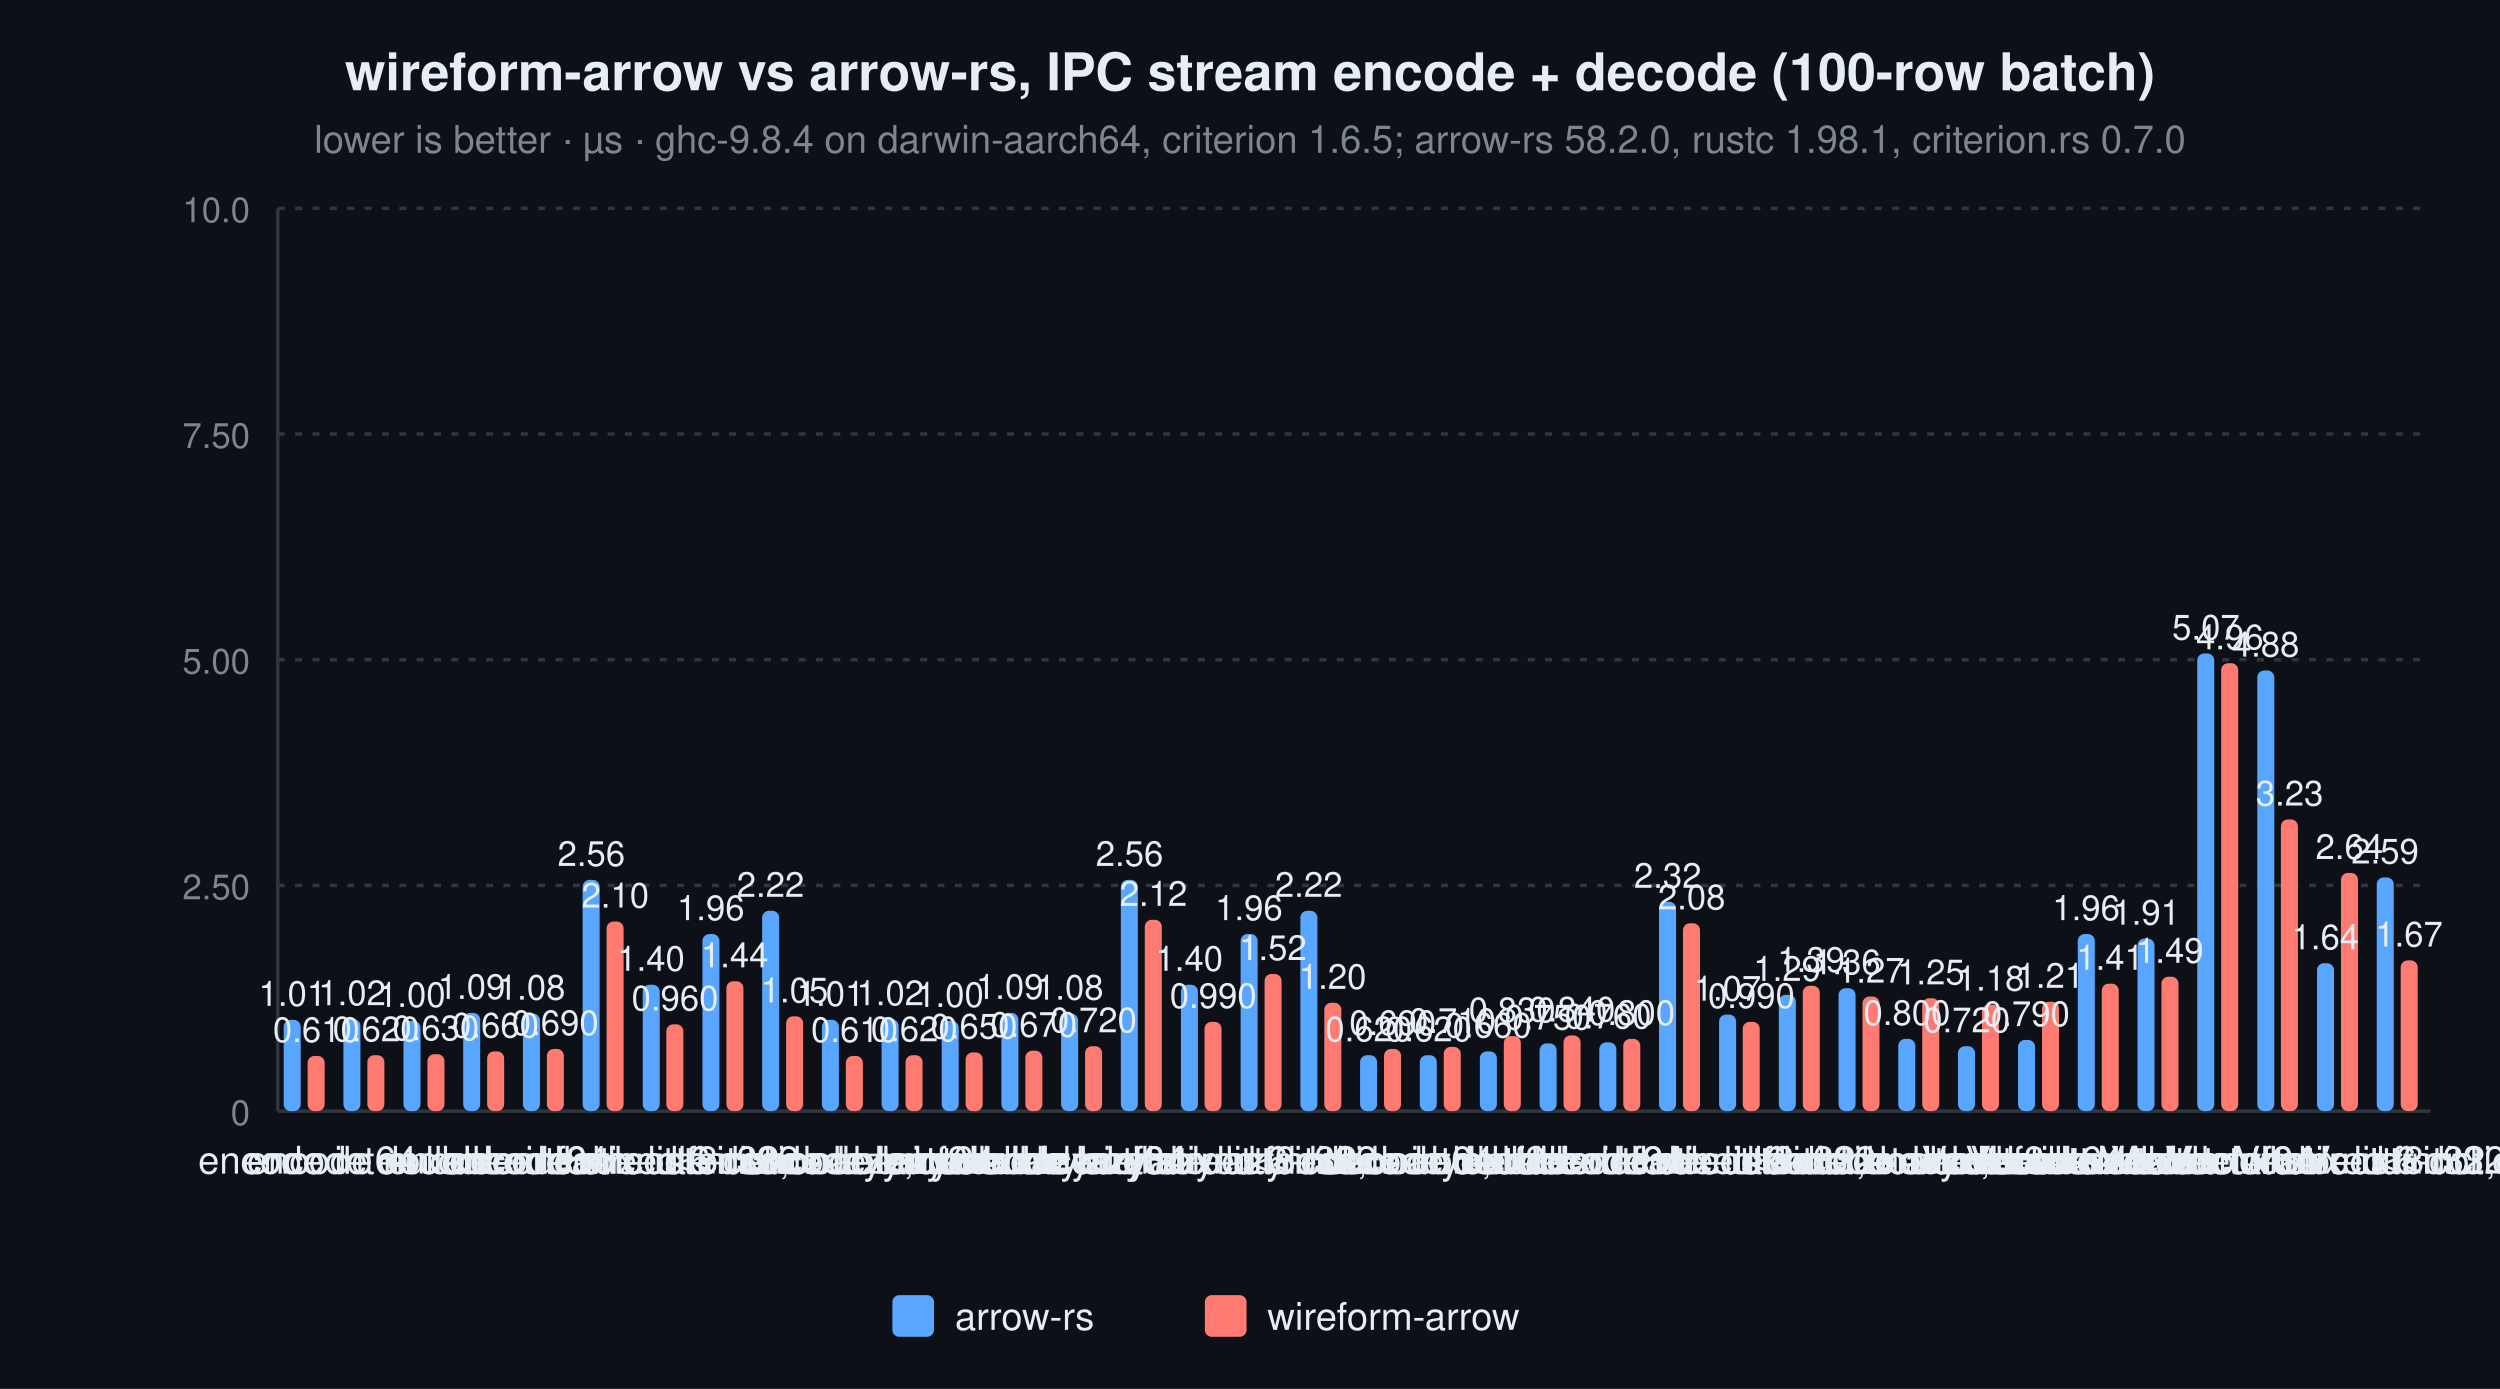
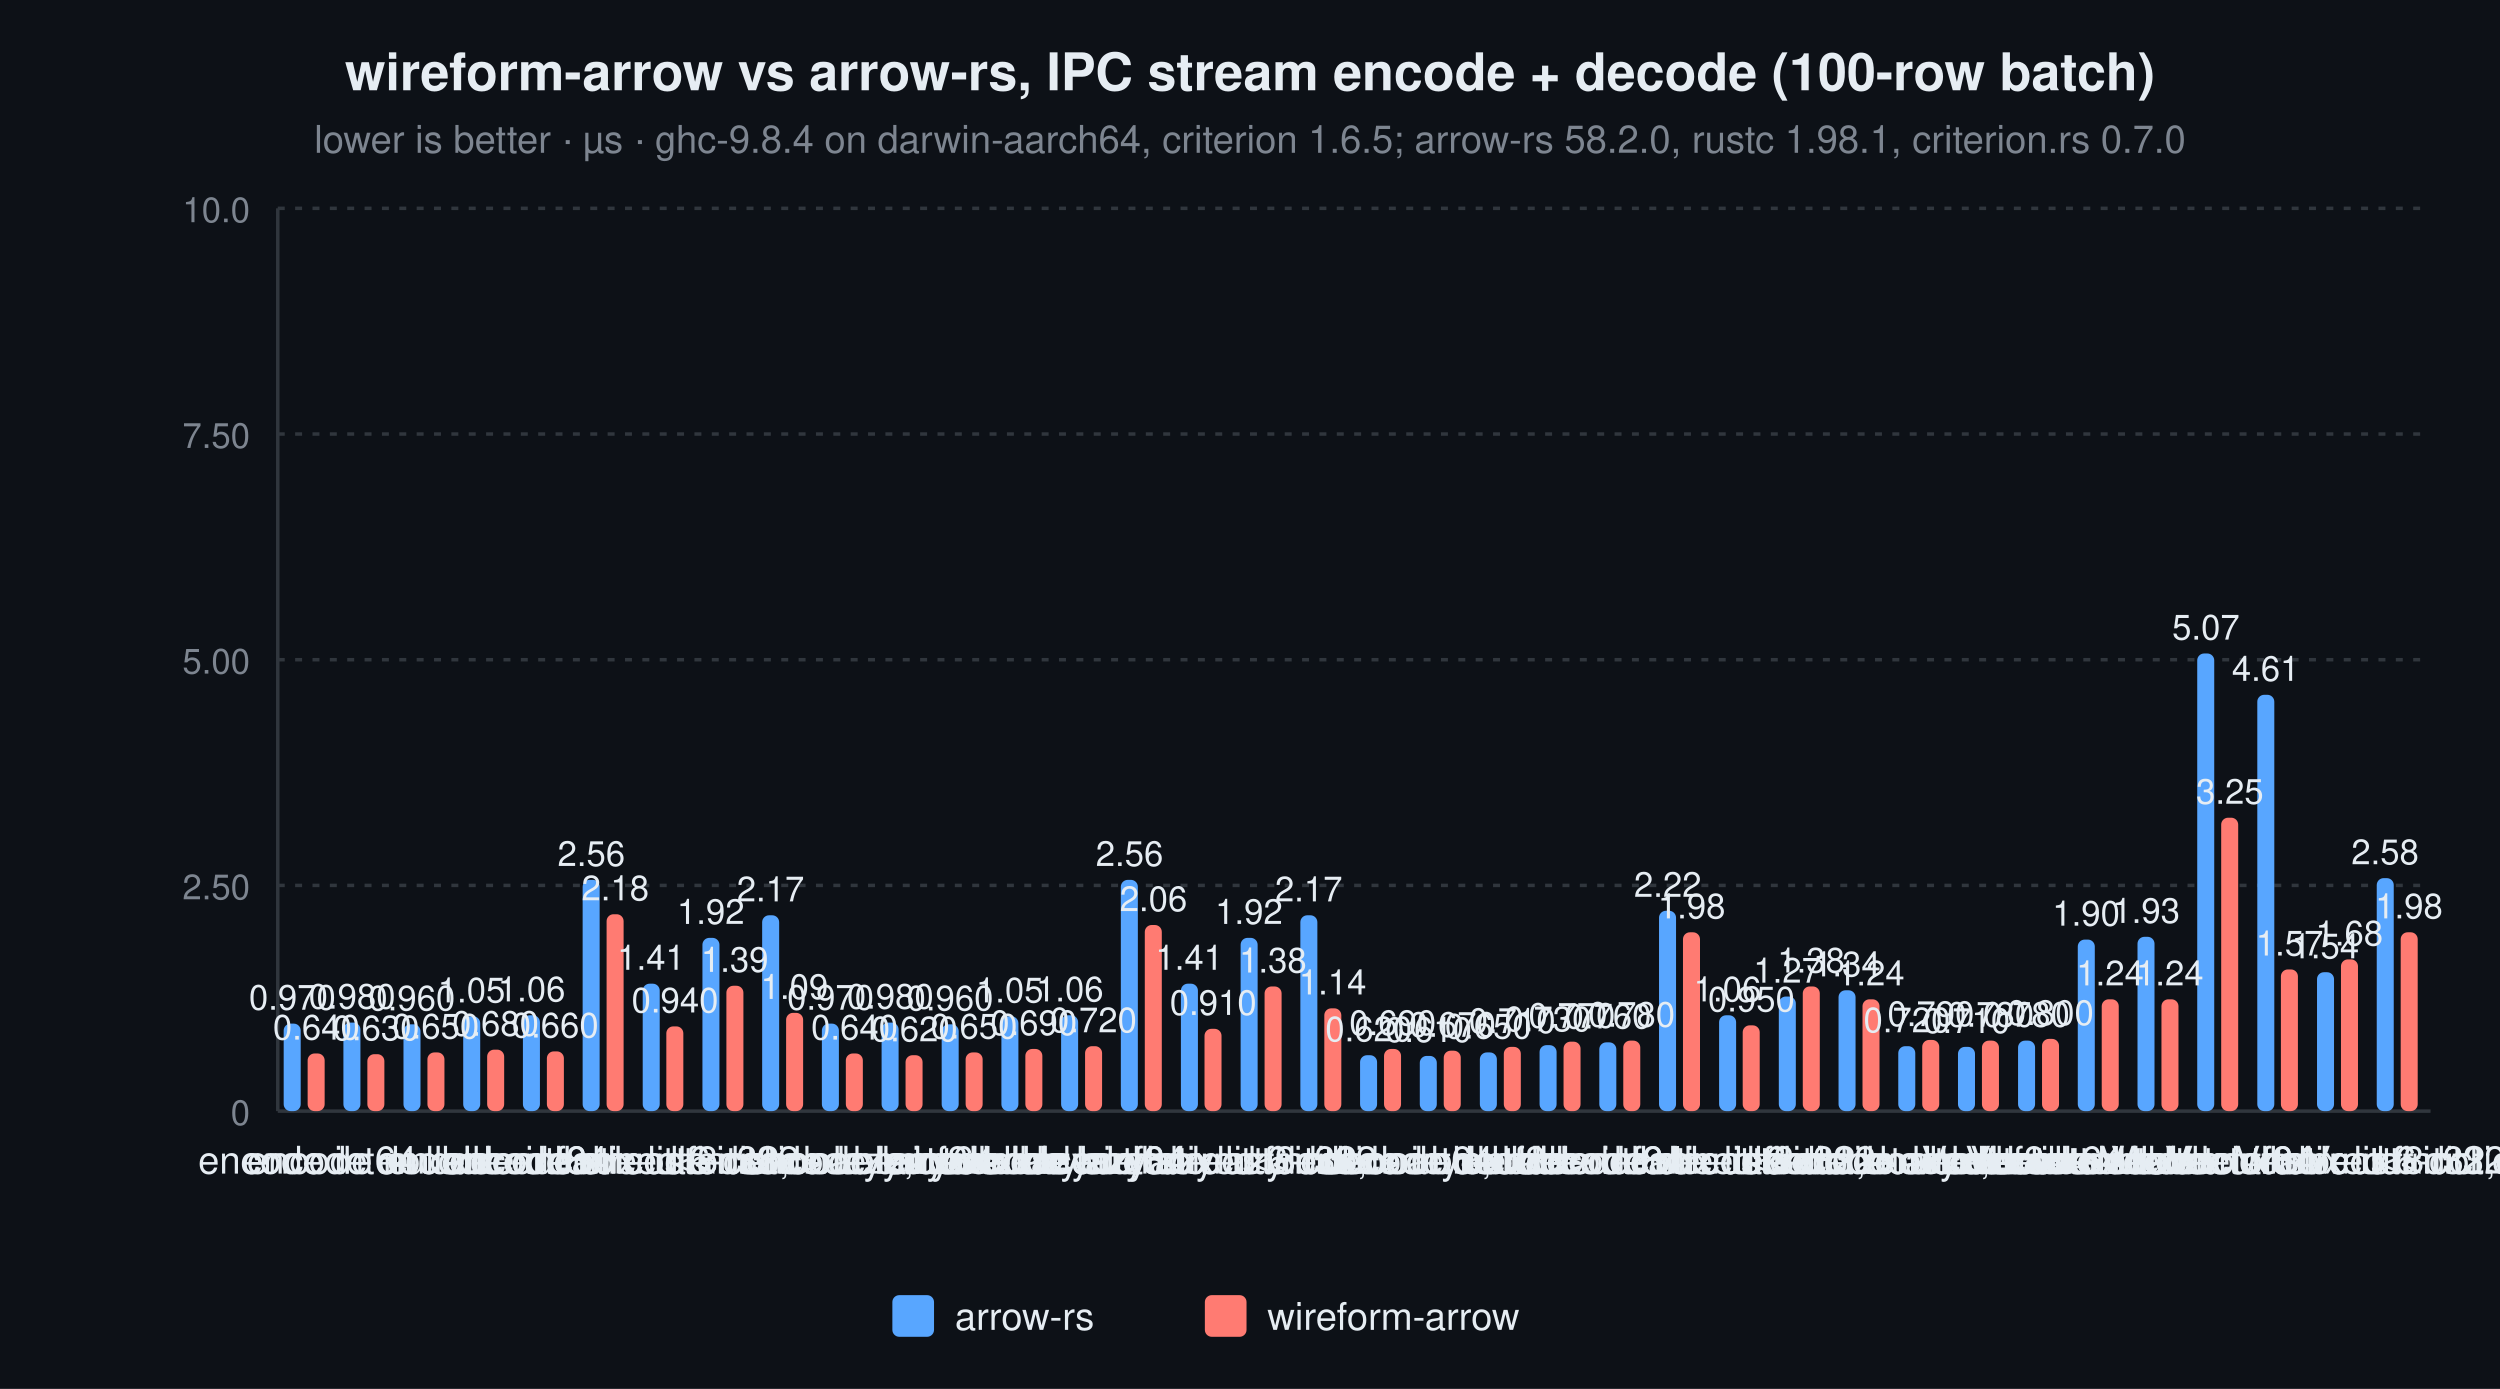
<svg xmlns="http://www.w3.org/2000/svg" viewBox="0 0 720 400" width="720" height="400" font-family="ui-sans-serif, system-ui, -apple-system, BlinkMacSystemFont, &quot;Segoe UI&quot;, Helvetica, Arial, sans-serif" font-size="12">
  <rect x="0" y="0" width="720" height="400" fill="#0d1117" />
  <text x="360" y="26" text-anchor="middle" font-size="15" font-weight="600" fill="#e6edf3">wireform-arrow vs arrow-rs, IPC stream encode + decode (100-row batch)</text>
  <text x="360" y="44" text-anchor="middle" font-size="11" fill="#7d8590">lower is better · µs · ghc-9.8.4 on darwin-aarch64, criterion 1.6.5; arrow-rs 58.2.0, rustc 1.98.1, criterion.rs 0.7.0</text>
  <g stroke="#30363d" stroke-width="1">
    <line x1="80" y1="320" x2="700" y2="320" />
    <line x1="80" y1="60" x2="80" y2="320" />
  </g>
  <g>
    <g />
    <text x="72" y="324" text-anchor="end" font-size="10" fill="#7d8590">0</text>
    <line x1="80" y1="255" x2="700" y2="255" stroke="#30363d" stroke-width="1" stroke-dasharray="2 3" />
    <text x="72" y="259" text-anchor="end" font-size="10" fill="#7d8590">2.50</text>
    <line x1="80" y1="190" x2="700" y2="190" stroke="#30363d" stroke-width="1" stroke-dasharray="2 3" />
    <text x="72" y="194" text-anchor="end" font-size="10" fill="#7d8590">5.00</text>
    <line x1="80" y1="125" x2="700" y2="125" stroke="#30363d" stroke-width="1" stroke-dasharray="2 3" />
    <text x="72" y="129" text-anchor="end" font-size="10" fill="#7d8590">7.50</text>
    <line x1="80" y1="60" x2="700" y2="60" stroke="#30363d" stroke-width="1" stroke-dasharray="2 3" />
    <text x="72" y="64" text-anchor="end" font-size="10" fill="#7d8590">10.0</text>
  </g>
  <g>
-     <rect x="81.7" y="293.7" width="4.9" height="26.3" rx="2" fill="#58a6ff" />
-     <rect x="88.6" y="304.1" width="4.9" height="15.9" rx="2" fill="#ff7b72" />
-     <rect x="98.9" y="293.5" width="4.9" height="26.5" rx="2" fill="#58a6ff" />
-     <rect x="105.8" y="303.9" width="4.9" height="16.1" rx="2" fill="#ff7b72" />
-     <rect x="116.2" y="294" width="4.9" height="26" rx="2" fill="#58a6ff" />
-     <rect x="123.1" y="303.6" width="4.9" height="16.4" rx="2" fill="#ff7b72" />
-     <rect x="133.4" y="291.7" width="4.9" height="28.3" rx="2" fill="#58a6ff" />
-     <rect x="140.3" y="302.8" width="4.9" height="17.2" rx="2" fill="#ff7b72" />
-     <rect x="150.6" y="291.9" width="4.9" height="28.1" rx="2" fill="#58a6ff" />
-     <rect x="157.5" y="302.1" width="4.9" height="17.9" rx="2" fill="#ff7b72" />
+     <rect x="81.7" y="294.8" width="4.9" height="25.2" rx="2" fill="#58a6ff" />
+     <rect x="88.6" y="303.4" width="4.9" height="16.6" rx="2" fill="#ff7b72" />
+     <rect x="98.9" y="294.5" width="4.9" height="25.5" rx="2" fill="#58a6ff" />
+     <rect x="105.8" y="303.6" width="4.9" height="16.4" rx="2" fill="#ff7b72" />
+     <rect x="116.2" y="295.0" width="4.9" height="25.0" rx="2" fill="#58a6ff" />
+     <rect x="123.1" y="303.1" width="4.9" height="16.9" rx="2" fill="#ff7b72" />
+     <rect x="133.4" y="292.7" width="4.9" height="27.3" rx="2" fill="#58a6ff" />
+     <rect x="140.3" y="302.3" width="4.9" height="17.7" rx="2" fill="#ff7b72" />
+     <rect x="150.6" y="292.4" width="4.9" height="27.6" rx="2" fill="#58a6ff" />
+     <rect x="157.5" y="302.8" width="4.9" height="17.2" rx="2" fill="#ff7b72" />
    <rect x="167.8" y="253.4" width="4.9" height="66.6" rx="2" fill="#58a6ff" />
-     <rect x="174.7" y="265.4" width="4.9" height="54.6" rx="2" fill="#ff7b72" />
-     <rect x="185.1" y="283.6" width="4.9" height="36.4" rx="2" fill="#58a6ff" />
-     <rect x="191.9" y="295.0" width="4.9" height="25.0" rx="2" fill="#ff7b72" />
-     <rect x="202.3" y="269.0" width="4.9" height="51.0" rx="2" fill="#58a6ff" />
-     <rect x="209.2" y="282.6" width="4.9" height="37.4" rx="2" fill="#ff7b72" />
-     <rect x="219.5" y="262.3" width="4.9" height="57.7" rx="2" fill="#58a6ff" />
-     <rect x="226.4" y="292.7" width="4.9" height="27.3" rx="2" fill="#ff7b72" />
-     <rect x="236.7" y="293.7" width="4.9" height="26.3" rx="2" fill="#58a6ff" />
-     <rect x="243.6" y="304.1" width="4.9" height="15.9" rx="2" fill="#ff7b72" />
-     <rect x="253.9" y="293.5" width="4.9" height="26.5" rx="2" fill="#58a6ff" />
+     <rect x="174.7" y="263.3" width="4.9" height="56.7" rx="2" fill="#ff7b72" />
+     <rect x="185.1" y="283.3" width="4.9" height="36.7" rx="2" fill="#58a6ff" />
+     <rect x="191.9" y="295.6" width="4.9" height="24.4" rx="2" fill="#ff7b72" />
+     <rect x="202.3" y="270.1" width="4.9" height="49.9" rx="2" fill="#58a6ff" />
+     <rect x="209.2" y="283.9" width="4.9" height="36.1" rx="2" fill="#ff7b72" />
+     <rect x="219.5" y="263.6" width="4.9" height="56.4" rx="2" fill="#58a6ff" />
+     <rect x="226.4" y="291.7" width="4.9" height="28.3" rx="2" fill="#ff7b72" />
+     <rect x="236.7" y="294.8" width="4.9" height="25.2" rx="2" fill="#58a6ff" />
+     <rect x="243.6" y="303.4" width="4.9" height="16.6" rx="2" fill="#ff7b72" />
+     <rect x="253.9" y="294.5" width="4.9" height="25.5" rx="2" fill="#58a6ff" />
    <rect x="260.8" y="303.9" width="4.9" height="16.1" rx="2" fill="#ff7b72" />
-     <rect x="271.2" y="294" width="4.9" height="26" rx="2" fill="#58a6ff" />
+     <rect x="271.2" y="295.0" width="4.9" height="25.0" rx="2" fill="#58a6ff" />
    <rect x="278.1" y="303.1" width="4.9" height="16.9" rx="2" fill="#ff7b72" />
-     <rect x="288.4" y="291.7" width="4.9" height="28.3" rx="2" fill="#58a6ff" />
-     <rect x="295.3" y="302.6" width="4.9" height="17.4" rx="2" fill="#ff7b72" />
-     <rect x="305.6" y="291.9" width="4.9" height="28.1" rx="2" fill="#58a6ff" />
+     <rect x="288.4" y="292.7" width="4.9" height="27.3" rx="2" fill="#58a6ff" />
+     <rect x="295.3" y="302.1" width="4.9" height="17.9" rx="2" fill="#ff7b72" />
+     <rect x="305.6" y="292.4" width="4.9" height="27.6" rx="2" fill="#58a6ff" />
    <rect x="312.5" y="301.3" width="4.9" height="18.7" rx="2" fill="#ff7b72" />
    <rect x="322.8" y="253.4" width="4.9" height="66.6" rx="2" fill="#58a6ff" />
-     <rect x="329.7" y="264.9" width="4.9" height="55.1" rx="2" fill="#ff7b72" />
-     <rect x="340.1" y="283.6" width="4.9" height="36.4" rx="2" fill="#58a6ff" />
-     <rect x="346.9" y="294.3" width="4.9" height="25.7" rx="2" fill="#ff7b72" />
-     <rect x="357.3" y="269.0" width="4.9" height="51.0" rx="2" fill="#58a6ff" />
-     <rect x="364.2" y="280.5" width="4.9" height="39.5" rx="2" fill="#ff7b72" />
-     <rect x="374.5" y="262.3" width="4.9" height="57.7" rx="2" fill="#58a6ff" />
-     <rect x="381.4" y="288.8" width="4.9" height="31.2" rx="2" fill="#ff7b72" />
+     <rect x="329.7" y="266.4" width="4.9" height="53.6" rx="2" fill="#ff7b72" />
+     <rect x="340.1" y="283.3" width="4.9" height="36.7" rx="2" fill="#58a6ff" />
+     <rect x="346.9" y="296.3" width="4.9" height="23.7" rx="2" fill="#ff7b72" />
+     <rect x="357.3" y="270.1" width="4.9" height="49.9" rx="2" fill="#58a6ff" />
+     <rect x="364.2" y="284.1" width="4.9" height="35.9" rx="2" fill="#ff7b72" />
+     <rect x="374.5" y="263.6" width="4.9" height="56.4" rx="2" fill="#58a6ff" />
+     <rect x="381.4" y="290.4" width="4.9" height="29.6" rx="2" fill="#ff7b72" />
    <rect x="391.7" y="303.9" width="4.9" height="16.1" rx="2" fill="#58a6ff" />
    <rect x="398.6" y="302.1" width="4.9" height="17.9" rx="2" fill="#ff7b72" />
-     <rect x="408.9" y="303.9" width="4.9" height="16.1" rx="2" fill="#58a6ff" />
-     <rect x="415.8" y="301.5" width="4.9" height="18.5" rx="2" fill="#ff7b72" />
-     <rect x="426.2" y="302.8" width="4.9" height="17.2" rx="2" fill="#58a6ff" />
-     <rect x="433.1" y="298.4" width="4.9" height="21.6" rx="2" fill="#ff7b72" />
-     <rect x="443.4" y="300.5" width="4.9" height="19.5" rx="2" fill="#58a6ff" />
-     <rect x="450.3" y="298.2" width="4.9" height="21.8" rx="2" fill="#ff7b72" />
+     <rect x="408.9" y="304.1" width="4.9" height="15.9" rx="2" fill="#58a6ff" />
+     <rect x="415.8" y="302.6" width="4.9" height="17.4" rx="2" fill="#ff7b72" />
+     <rect x="426.2" y="303.1" width="4.9" height="16.9" rx="2" fill="#58a6ff" />
+     <rect x="433.1" y="301.5" width="4.9" height="18.5" rx="2" fill="#ff7b72" />
+     <rect x="443.4" y="301.0" width="4.9" height="19.0" rx="2" fill="#58a6ff" />
+     <rect x="450.3" y="300.0" width="4.9" height="20.0" rx="2" fill="#ff7b72" />
    <rect x="460.6" y="300.2" width="4.9" height="19.8" rx="2" fill="#58a6ff" />
-     <rect x="467.5" y="299.2" width="4.9" height="20.8" rx="2" fill="#ff7b72" />
-     <rect x="477.8" y="259.7" width="4.9" height="60.3" rx="2" fill="#58a6ff" />
-     <rect x="484.7" y="265.9" width="4.9" height="54.1" rx="2" fill="#ff7b72" />
-     <rect x="495.1" y="292.2" width="4.9" height="27.8" rx="2" fill="#58a6ff" />
-     <rect x="501.9" y="294.3" width="4.9" height="25.7" rx="2" fill="#ff7b72" />
-     <rect x="512.3" y="286.5" width="4.9" height="33.5" rx="2" fill="#58a6ff" />
-     <rect x="519.2" y="283.9" width="4.9" height="36.1" rx="2" fill="#ff7b72" />
-     <rect x="529.5" y="284.6" width="4.9" height="35.4" rx="2" fill="#58a6ff" />
-     <rect x="536.4" y="287.0" width="4.9" height="33.0" rx="2" fill="#ff7b72" />
-     <rect x="546.7" y="299.2" width="4.9" height="20.8" rx="2" fill="#58a6ff" />
-     <rect x="553.6" y="287.5" width="4.9" height="32.5" rx="2" fill="#ff7b72" />
-     <rect x="563.9" y="301.3" width="4.9" height="18.7" rx="2" fill="#58a6ff" />
-     <rect x="570.8" y="289.3" width="4.9" height="30.7" rx="2" fill="#ff7b72" />
-     <rect x="581.2" y="299.5" width="4.9" height="20.5" rx="2" fill="#58a6ff" />
-     <rect x="588.1" y="288.5" width="4.9" height="31.5" rx="2" fill="#ff7b72" />
-     <rect x="598.4" y="269.0" width="4.9" height="51.0" rx="2" fill="#58a6ff" />
-     <rect x="605.3" y="283.3" width="4.9" height="36.7" rx="2" fill="#ff7b72" />
-     <rect x="615.6" y="270.3" width="4.9" height="49.7" rx="2" fill="#58a6ff" />
-     <rect x="622.5" y="281.3" width="4.9" height="38.7" rx="2" fill="#ff7b72" />
+     <rect x="467.5" y="299.7" width="4.9" height="20.3" rx="2" fill="#ff7b72" />
+     <rect x="477.8" y="262.3" width="4.9" height="57.7" rx="2" fill="#58a6ff" />
+     <rect x="484.7" y="268.5" width="4.9" height="51.5" rx="2" fill="#ff7b72" />
+     <rect x="495.1" y="292.4" width="4.9" height="27.6" rx="2" fill="#58a6ff" />
+     <rect x="501.9" y="295.3" width="4.9" height="24.7" rx="2" fill="#ff7b72" />
+     <rect x="512.3" y="287.0" width="4.9" height="33.0" rx="2" fill="#58a6ff" />
+     <rect x="519.2" y="284.1" width="4.9" height="35.9" rx="2" fill="#ff7b72" />
+     <rect x="529.5" y="285.2" width="4.9" height="34.8" rx="2" fill="#58a6ff" />
+     <rect x="536.4" y="287.8" width="4.9" height="32.2" rx="2" fill="#ff7b72" />
+     <rect x="546.7" y="301.3" width="4.9" height="18.7" rx="2" fill="#58a6ff" />
+     <rect x="553.6" y="299.5" width="4.9" height="20.5" rx="2" fill="#ff7b72" />
+     <rect x="563.9" y="301.5" width="4.9" height="18.5" rx="2" fill="#58a6ff" />
+     <rect x="570.8" y="299.7" width="4.9" height="20.3" rx="2" fill="#ff7b72" />
+     <rect x="581.2" y="299.7" width="4.9" height="20.3" rx="2" fill="#58a6ff" />
+     <rect x="588.1" y="299.2" width="4.9" height="20.8" rx="2" fill="#ff7b72" />
+     <rect x="598.4" y="270.6" width="4.9" height="49.4" rx="2" fill="#58a6ff" />
+     <rect x="605.3" y="287.8" width="4.9" height="32.2" rx="2" fill="#ff7b72" />
+     <rect x="615.6" y="269.8" width="4.9" height="50.2" rx="2" fill="#58a6ff" />
+     <rect x="622.5" y="287.8" width="4.9" height="32.2" rx="2" fill="#ff7b72" />
    <rect x="632.8" y="188.2" width="4.9" height="131.8" rx="2" fill="#58a6ff" />
-     <rect x="639.7" y="191.0" width="4.9" height="129.0" rx="2" fill="#ff7b72" />
-     <rect x="650.1" y="193.1" width="4.9" height="126.9" rx="2" fill="#58a6ff" />
-     <rect x="656.9" y="236.0" width="4.9" height="84.0" rx="2" fill="#ff7b72" />
-     <rect x="667.3" y="277.4" width="4.9" height="42.6" rx="2" fill="#58a6ff" />
-     <rect x="674.2" y="251.4" width="4.9" height="68.6" rx="2" fill="#ff7b72" />
-     <rect x="684.5" y="252.7" width="4.9" height="67.3" rx="2" fill="#58a6ff" />
-     <rect x="691.4" y="276.6" width="4.9" height="43.4" rx="2" fill="#ff7b72" />
-   </g>
-   <g>
-     <text x="84.2" y="289.7" text-anchor="middle" font-size="10" fill="#e6edf3">1.01</text>
-     <text x="91.1" y="300.1" text-anchor="middle" font-size="10" fill="#e6edf3">0.610</text>
-     <text x="101.4" y="289.5" text-anchor="middle" font-size="10" fill="#e6edf3">1.02</text>
-     <text x="108.3" y="299.9" text-anchor="middle" font-size="10" fill="#e6edf3">0.620</text>
-     <text x="118.6" y="290" text-anchor="middle" font-size="10" fill="#e6edf3">1.00</text>
-     <text x="125.5" y="299.6" text-anchor="middle" font-size="10" fill="#e6edf3">0.630</text>
-     <text x="135.8" y="287.7" text-anchor="middle" font-size="10" fill="#e6edf3">1.09</text>
-     <text x="142.7" y="298.8" text-anchor="middle" font-size="10" fill="#e6edf3">0.660</text>
-     <text x="153.1" y="287.9" text-anchor="middle" font-size="10" fill="#e6edf3">1.08</text>
-     <text x="159.9" y="298.1" text-anchor="middle" font-size="10" fill="#e6edf3">0.690</text>
+     <rect x="639.7" y="235.5" width="4.9" height="84.5" rx="2" fill="#ff7b72" />
+     <rect x="650.1" y="200.1" width="4.9" height="119.9" rx="2" fill="#58a6ff" />
+     <rect x="656.9" y="279.2" width="4.9" height="40.8" rx="2" fill="#ff7b72" />
+     <rect x="667.3" y="280.0" width="4.9" height="40.0" rx="2" fill="#58a6ff" />
+     <rect x="674.2" y="276.3" width="4.9" height="43.7" rx="2" fill="#ff7b72" />
+     <rect x="684.5" y="252.9" width="4.9" height="67.1" rx="2" fill="#58a6ff" />
+     <rect x="691.4" y="268.5" width="4.9" height="51.5" rx="2" fill="#ff7b72" />
+   </g>
+   <g>
+     <text x="84.2" y="290.8" text-anchor="middle" font-size="10" fill="#e6edf3">0.970</text>
+     <text x="91.1" y="299.4" text-anchor="middle" font-size="10" fill="#e6edf3">0.640</text>
+     <text x="101.4" y="290.5" text-anchor="middle" font-size="10" fill="#e6edf3">0.980</text>
+     <text x="108.3" y="299.6" text-anchor="middle" font-size="10" fill="#e6edf3">0.630</text>
+     <text x="118.6" y="291.0" text-anchor="middle" font-size="10" fill="#e6edf3">0.960</text>
+     <text x="125.5" y="299.1" text-anchor="middle" font-size="10" fill="#e6edf3">0.650</text>
+     <text x="135.8" y="288.7" text-anchor="middle" font-size="10" fill="#e6edf3">1.05</text>
+     <text x="142.7" y="298.3" text-anchor="middle" font-size="10" fill="#e6edf3">0.680</text>
+     <text x="153.1" y="288.4" text-anchor="middle" font-size="10" fill="#e6edf3">1.06</text>
+     <text x="159.9" y="298.8" text-anchor="middle" font-size="10" fill="#e6edf3">0.660</text>
    <text x="170.3" y="249.4" text-anchor="middle" font-size="10" fill="#e6edf3">2.56</text>
-     <text x="177.2" y="261.4" text-anchor="middle" font-size="10" fill="#e6edf3">2.10</text>
-     <text x="187.5" y="279.6" text-anchor="middle" font-size="10" fill="#e6edf3">1.40</text>
-     <text x="194.4" y="291.0" text-anchor="middle" font-size="10" fill="#e6edf3">0.960</text>
-     <text x="204.7" y="265.0" text-anchor="middle" font-size="10" fill="#e6edf3">1.96</text>
-     <text x="211.6" y="278.6" text-anchor="middle" font-size="10" fill="#e6edf3">1.44</text>
-     <text x="221.9" y="258.3" text-anchor="middle" font-size="10" fill="#e6edf3">2.22</text>
-     <text x="228.8" y="288.7" text-anchor="middle" font-size="10" fill="#e6edf3">1.05</text>
-     <text x="239.2" y="289.7" text-anchor="middle" font-size="10" fill="#e6edf3">1.01</text>
-     <text x="246.1" y="300.1" text-anchor="middle" font-size="10" fill="#e6edf3">0.610</text>
-     <text x="256.4" y="289.5" text-anchor="middle" font-size="10" fill="#e6edf3">1.02</text>
+     <text x="177.2" y="259.3" text-anchor="middle" font-size="10" fill="#e6edf3">2.18</text>
+     <text x="187.5" y="279.3" text-anchor="middle" font-size="10" fill="#e6edf3">1.41</text>
+     <text x="194.4" y="291.6" text-anchor="middle" font-size="10" fill="#e6edf3">0.940</text>
+     <text x="204.7" y="266.1" text-anchor="middle" font-size="10" fill="#e6edf3">1.92</text>
+     <text x="211.6" y="279.9" text-anchor="middle" font-size="10" fill="#e6edf3">1.39</text>
+     <text x="221.9" y="259.6" text-anchor="middle" font-size="10" fill="#e6edf3">2.17</text>
+     <text x="228.8" y="287.7" text-anchor="middle" font-size="10" fill="#e6edf3">1.09</text>
+     <text x="239.2" y="290.8" text-anchor="middle" font-size="10" fill="#e6edf3">0.970</text>
+     <text x="246.1" y="299.4" text-anchor="middle" font-size="10" fill="#e6edf3">0.640</text>
+     <text x="256.4" y="290.5" text-anchor="middle" font-size="10" fill="#e6edf3">0.980</text>
    <text x="263.3" y="299.9" text-anchor="middle" font-size="10" fill="#e6edf3">0.620</text>
-     <text x="273.6" y="290" text-anchor="middle" font-size="10" fill="#e6edf3">1.00</text>
+     <text x="273.6" y="291.0" text-anchor="middle" font-size="10" fill="#e6edf3">0.960</text>
    <text x="280.5" y="299.1" text-anchor="middle" font-size="10" fill="#e6edf3">0.650</text>
-     <text x="290.8" y="287.7" text-anchor="middle" font-size="10" fill="#e6edf3">1.09</text>
-     <text x="297.7" y="298.6" text-anchor="middle" font-size="10" fill="#e6edf3">0.670</text>
-     <text x="308.1" y="287.9" text-anchor="middle" font-size="10" fill="#e6edf3">1.08</text>
+     <text x="290.8" y="288.7" text-anchor="middle" font-size="10" fill="#e6edf3">1.05</text>
+     <text x="297.7" y="298.1" text-anchor="middle" font-size="10" fill="#e6edf3">0.690</text>
+     <text x="308.1" y="288.4" text-anchor="middle" font-size="10" fill="#e6edf3">1.06</text>
    <text x="314.9" y="297.3" text-anchor="middle" font-size="10" fill="#e6edf3">0.720</text>
    <text x="325.3" y="249.4" text-anchor="middle" font-size="10" fill="#e6edf3">2.56</text>
-     <text x="332.2" y="260.9" text-anchor="middle" font-size="10" fill="#e6edf3">2.12</text>
-     <text x="342.5" y="279.6" text-anchor="middle" font-size="10" fill="#e6edf3">1.40</text>
-     <text x="349.4" y="290.3" text-anchor="middle" font-size="10" fill="#e6edf3">0.990</text>
-     <text x="359.7" y="265.0" text-anchor="middle" font-size="10" fill="#e6edf3">1.96</text>
-     <text x="366.6" y="276.5" text-anchor="middle" font-size="10" fill="#e6edf3">1.52</text>
-     <text x="376.9" y="258.3" text-anchor="middle" font-size="10" fill="#e6edf3">2.22</text>
-     <text x="383.8" y="284.8" text-anchor="middle" font-size="10" fill="#e6edf3">1.20</text>
+     <text x="332.2" y="262.4" text-anchor="middle" font-size="10" fill="#e6edf3">2.06</text>
+     <text x="342.5" y="279.3" text-anchor="middle" font-size="10" fill="#e6edf3">1.41</text>
+     <text x="349.4" y="292.3" text-anchor="middle" font-size="10" fill="#e6edf3">0.910</text>
+     <text x="359.7" y="266.1" text-anchor="middle" font-size="10" fill="#e6edf3">1.92</text>
+     <text x="366.6" y="280.1" text-anchor="middle" font-size="10" fill="#e6edf3">1.38</text>
+     <text x="376.9" y="259.6" text-anchor="middle" font-size="10" fill="#e6edf3">2.17</text>
+     <text x="383.8" y="286.4" text-anchor="middle" font-size="10" fill="#e6edf3">1.14</text>
    <text x="394.2" y="299.9" text-anchor="middle" font-size="10" fill="#e6edf3">0.620</text>
    <text x="401.1" y="298.1" text-anchor="middle" font-size="10" fill="#e6edf3">0.690</text>
-     <text x="411.4" y="299.9" text-anchor="middle" font-size="10" fill="#e6edf3">0.620</text>
-     <text x="418.3" y="297.5" text-anchor="middle" font-size="10" fill="#e6edf3">0.710</text>
-     <text x="428.6" y="298.8" text-anchor="middle" font-size="10" fill="#e6edf3">0.660</text>
-     <text x="435.5" y="294.4" text-anchor="middle" font-size="10" fill="#e6edf3">0.830</text>
-     <text x="445.8" y="296.5" text-anchor="middle" font-size="10" fill="#e6edf3">0.750</text>
-     <text x="452.7" y="294.2" text-anchor="middle" font-size="10" fill="#e6edf3">0.840</text>
+     <text x="411.4" y="300.1" text-anchor="middle" font-size="10" fill="#e6edf3">0.610</text>
+     <text x="418.3" y="298.6" text-anchor="middle" font-size="10" fill="#e6edf3">0.670</text>
+     <text x="428.6" y="299.1" text-anchor="middle" font-size="10" fill="#e6edf3">0.650</text>
+     <text x="435.5" y="297.5" text-anchor="middle" font-size="10" fill="#e6edf3">0.710</text>
+     <text x="445.8" y="297.0" text-anchor="middle" font-size="10" fill="#e6edf3">0.730</text>
+     <text x="452.7" y="296.0" text-anchor="middle" font-size="10" fill="#e6edf3">0.770</text>
    <text x="463.1" y="296.2" text-anchor="middle" font-size="10" fill="#e6edf3">0.760</text>
-     <text x="469.9" y="295.2" text-anchor="middle" font-size="10" fill="#e6edf3">0.800</text>
-     <text x="480.3" y="255.7" text-anchor="middle" font-size="10" fill="#e6edf3">2.32</text>
-     <text x="487.2" y="261.9" text-anchor="middle" font-size="10" fill="#e6edf3">2.08</text>
-     <text x="497.5" y="288.2" text-anchor="middle" font-size="10" fill="#e6edf3">1.07</text>
-     <text x="504.4" y="290.3" text-anchor="middle" font-size="10" fill="#e6edf3">0.990</text>
-     <text x="514.7" y="282.5" text-anchor="middle" font-size="10" fill="#e6edf3">1.29</text>
-     <text x="521.6" y="279.9" text-anchor="middle" font-size="10" fill="#e6edf3">1.39</text>
-     <text x="531.9" y="280.6" text-anchor="middle" font-size="10" fill="#e6edf3">1.36</text>
-     <text x="538.8" y="283.0" text-anchor="middle" font-size="10" fill="#e6edf3">1.27</text>
-     <text x="549.2" y="295.2" text-anchor="middle" font-size="10" fill="#e6edf3">0.800</text>
-     <text x="556.1" y="283.5" text-anchor="middle" font-size="10" fill="#e6edf3">1.25</text>
-     <text x="566.4" y="297.3" text-anchor="middle" font-size="10" fill="#e6edf3">0.720</text>
-     <text x="573.3" y="285.3" text-anchor="middle" font-size="10" fill="#e6edf3">1.18</text>
-     <text x="583.6" y="295.5" text-anchor="middle" font-size="10" fill="#e6edf3">0.790</text>
-     <text x="590.5" y="284.5" text-anchor="middle" font-size="10" fill="#e6edf3">1.21</text>
-     <text x="600.8" y="265.0" text-anchor="middle" font-size="10" fill="#e6edf3">1.96</text>
-     <text x="607.7" y="279.3" text-anchor="middle" font-size="10" fill="#e6edf3">1.41</text>
-     <text x="618.1" y="266.3" text-anchor="middle" font-size="10" fill="#e6edf3">1.91</text>
-     <text x="624.9" y="277.3" text-anchor="middle" font-size="10" fill="#e6edf3">1.49</text>
+     <text x="469.9" y="295.7" text-anchor="middle" font-size="10" fill="#e6edf3">0.780</text>
+     <text x="480.3" y="258.3" text-anchor="middle" font-size="10" fill="#e6edf3">2.22</text>
+     <text x="487.2" y="264.5" text-anchor="middle" font-size="10" fill="#e6edf3">1.98</text>
+     <text x="497.5" y="288.4" text-anchor="middle" font-size="10" fill="#e6edf3">1.06</text>
+     <text x="504.4" y="291.3" text-anchor="middle" font-size="10" fill="#e6edf3">0.950</text>
+     <text x="514.7" y="283.0" text-anchor="middle" font-size="10" fill="#e6edf3">1.27</text>
+     <text x="521.6" y="280.1" text-anchor="middle" font-size="10" fill="#e6edf3">1.38</text>
+     <text x="531.9" y="281.2" text-anchor="middle" font-size="10" fill="#e6edf3">1.34</text>
+     <text x="538.8" y="283.8" text-anchor="middle" font-size="10" fill="#e6edf3">1.24</text>
+     <text x="549.2" y="297.3" text-anchor="middle" font-size="10" fill="#e6edf3">0.720</text>
+     <text x="556.1" y="295.5" text-anchor="middle" font-size="10" fill="#e6edf3">0.790</text>
+     <text x="566.4" y="297.5" text-anchor="middle" font-size="10" fill="#e6edf3">0.710</text>
+     <text x="573.3" y="295.7" text-anchor="middle" font-size="10" fill="#e6edf3">0.780</text>
+     <text x="583.6" y="295.7" text-anchor="middle" font-size="10" fill="#e6edf3">0.780</text>
+     <text x="590.5" y="295.2" text-anchor="middle" font-size="10" fill="#e6edf3">0.800</text>
+     <text x="600.8" y="266.6" text-anchor="middle" font-size="10" fill="#e6edf3">1.90</text>
+     <text x="607.7" y="283.8" text-anchor="middle" font-size="10" fill="#e6edf3">1.24</text>
+     <text x="618.1" y="265.8" text-anchor="middle" font-size="10" fill="#e6edf3">1.93</text>
+     <text x="624.9" y="283.8" text-anchor="middle" font-size="10" fill="#e6edf3">1.24</text>
    <text x="635.3" y="184.2" text-anchor="middle" font-size="10" fill="#e6edf3">5.07</text>
-     <text x="642.2" y="187.0" text-anchor="middle" font-size="10" fill="#e6edf3">4.96</text>
-     <text x="652.5" y="189.1" text-anchor="middle" font-size="10" fill="#e6edf3">4.88</text>
-     <text x="659.4" y="232.0" text-anchor="middle" font-size="10" fill="#e6edf3">3.23</text>
-     <text x="669.7" y="273.4" text-anchor="middle" font-size="10" fill="#e6edf3">1.64</text>
-     <text x="676.6" y="247.4" text-anchor="middle" font-size="10" fill="#e6edf3">2.64</text>
-     <text x="686.9" y="248.7" text-anchor="middle" font-size="10" fill="#e6edf3">2.59</text>
-     <text x="693.8" y="272.6" text-anchor="middle" font-size="10" fill="#e6edf3">1.67</text>
+     <text x="642.2" y="231.5" text-anchor="middle" font-size="10" fill="#e6edf3">3.25</text>
+     <text x="652.5" y="196.1" text-anchor="middle" font-size="10" fill="#e6edf3">4.61</text>
+     <text x="659.4" y="275.2" text-anchor="middle" font-size="10" fill="#e6edf3">1.57</text>
+     <text x="669.7" y="276.0" text-anchor="middle" font-size="10" fill="#e6edf3">1.54</text>
+     <text x="676.6" y="272.3" text-anchor="middle" font-size="10" fill="#e6edf3">1.68</text>
+     <text x="686.9" y="248.9" text-anchor="middle" font-size="10" fill="#e6edf3">2.58</text>
+     <text x="693.8" y="264.5" text-anchor="middle" font-size="10" fill="#e6edf3">1.98</text>
  </g>
  <g>
    <text x="88.6" y="338" text-anchor="middle" font-size="11" fill="#e6edf3">encode int64</text>
    <text x="105.8" y="338" text-anchor="middle" font-size="11" fill="#e6edf3">encode double</text>
    <text x="123.1" y="338" text-anchor="middle" font-size="11" fill="#e6edf3">encode nullable int64</text>
    <text x="140.3" y="338" text-anchor="middle" font-size="11" fill="#e6edf3">encode utf8</text>
    <text x="157.5" y="338" text-anchor="middle" font-size="11" fill="#e6edf3">encode nullable utf8</text>
    <text x="174.7" y="338" text-anchor="middle" font-size="11" fill="#e6edf3">encode mixed 6-col</text>
    <text x="191.9" y="338" text-anchor="middle" font-size="11" fill="#e6edf3">encode list&lt;int32&gt;</text>
    <text x="209.2" y="338" text-anchor="middle" font-size="11" fill="#e6edf3">encode struct&lt;int32,double,bool&gt;</text>
    <text x="226.4" y="338" text-anchor="middle" font-size="11" fill="#e6edf3">encode dictionary&lt;utf8&gt;</text>
    <text x="243.6" y="338" text-anchor="middle" font-size="11" fill="#e6edf3">encode lazy int64</text>
    <text x="260.8" y="338" text-anchor="middle" font-size="11" fill="#e6edf3">encode lazy double</text>
    <text x="278.1" y="338" text-anchor="middle" font-size="11" fill="#e6edf3">encode lazy nullable int64</text>
    <text x="295.3" y="338" text-anchor="middle" font-size="11" fill="#e6edf3">encode lazy utf8</text>
    <text x="312.5" y="338" text-anchor="middle" font-size="11" fill="#e6edf3">encode lazy nullable utf8</text>
    <text x="329.7" y="338" text-anchor="middle" font-size="11" fill="#e6edf3">encode lazy mixed 6-col</text>
    <text x="346.9" y="338" text-anchor="middle" font-size="11" fill="#e6edf3">encode lazy list&lt;int32&gt;</text>
    <text x="364.2" y="338" text-anchor="middle" font-size="11" fill="#e6edf3">encode lazy struct&lt;int32,double,bool&gt;</text>
    <text x="381.4" y="338" text-anchor="middle" font-size="11" fill="#e6edf3">encode lazy dictionary&lt;utf8&gt;</text>
    <text x="398.6" y="338" text-anchor="middle" font-size="11" fill="#e6edf3">decode int64</text>
    <text x="415.8" y="338" text-anchor="middle" font-size="11" fill="#e6edf3">decode double</text>
    <text x="433.1" y="338" text-anchor="middle" font-size="11" fill="#e6edf3">decode nullable int64</text>
    <text x="450.3" y="338" text-anchor="middle" font-size="11" fill="#e6edf3">decode utf8</text>
    <text x="467.5" y="338" text-anchor="middle" font-size="11" fill="#e6edf3">decode nullable utf8</text>
    <text x="484.7" y="338" text-anchor="middle" font-size="11" fill="#e6edf3">decode mixed 6-col</text>
    <text x="501.9" y="338" text-anchor="middle" font-size="11" fill="#e6edf3">decode list&lt;int32&gt;</text>
    <text x="519.2" y="338" text-anchor="middle" font-size="11" fill="#e6edf3">decode struct&lt;int32,double,bool&gt;</text>
    <text x="536.4" y="338" text-anchor="middle" font-size="11" fill="#e6edf3">decode dictionary&lt;utf8&gt;</text>
    <text x="553.6" y="338" text-anchor="middle" font-size="11" fill="#e6edf3">decode + toVector int64</text>
    <text x="570.8" y="338" text-anchor="middle" font-size="11" fill="#e6edf3">decode + toVector double</text>
    <text x="588.1" y="338" text-anchor="middle" font-size="11" fill="#e6edf3">decode + toVector nullable int64</text>
    <text x="605.3" y="338" text-anchor="middle" font-size="11" fill="#e6edf3">decode + toVector utf8</text>
    <text x="622.5" y="338" text-anchor="middle" font-size="11" fill="#e6edf3">decode + toVector nullable utf8</text>
    <text x="639.7" y="338" text-anchor="middle" font-size="11" fill="#e6edf3">decode + toVector mixed 6-col</text>
    <text x="656.9" y="338" text-anchor="middle" font-size="11" fill="#e6edf3">decode + toVector list&lt;int32&gt;</text>
    <text x="674.2" y="338" text-anchor="middle" font-size="11" fill="#e6edf3">decode + toVector struct&lt;int32,double,bool&gt;</text>
    <text x="691.4" y="338" text-anchor="middle" font-size="11" fill="#e6edf3">decode + toVector dictionary&lt;utf8&gt;</text>
  </g>
  <g>
    <g transform="translate(257, 382)">
      <rect x="0" y="-9" width="12" height="12" rx="2" fill="#58a6ff" />
      <text x="18" y="1" font-size="11" fill="#e6edf3">arrow-rs</text>
    </g>
    <g transform="translate(347, 382)">
      <rect x="0" y="-9" width="12" height="12" rx="2" fill="#ff7b72" />
      <text x="18" y="1" font-size="11" fill="#e6edf3">wireform-arrow</text>
    </g>
  </g>
</svg>
